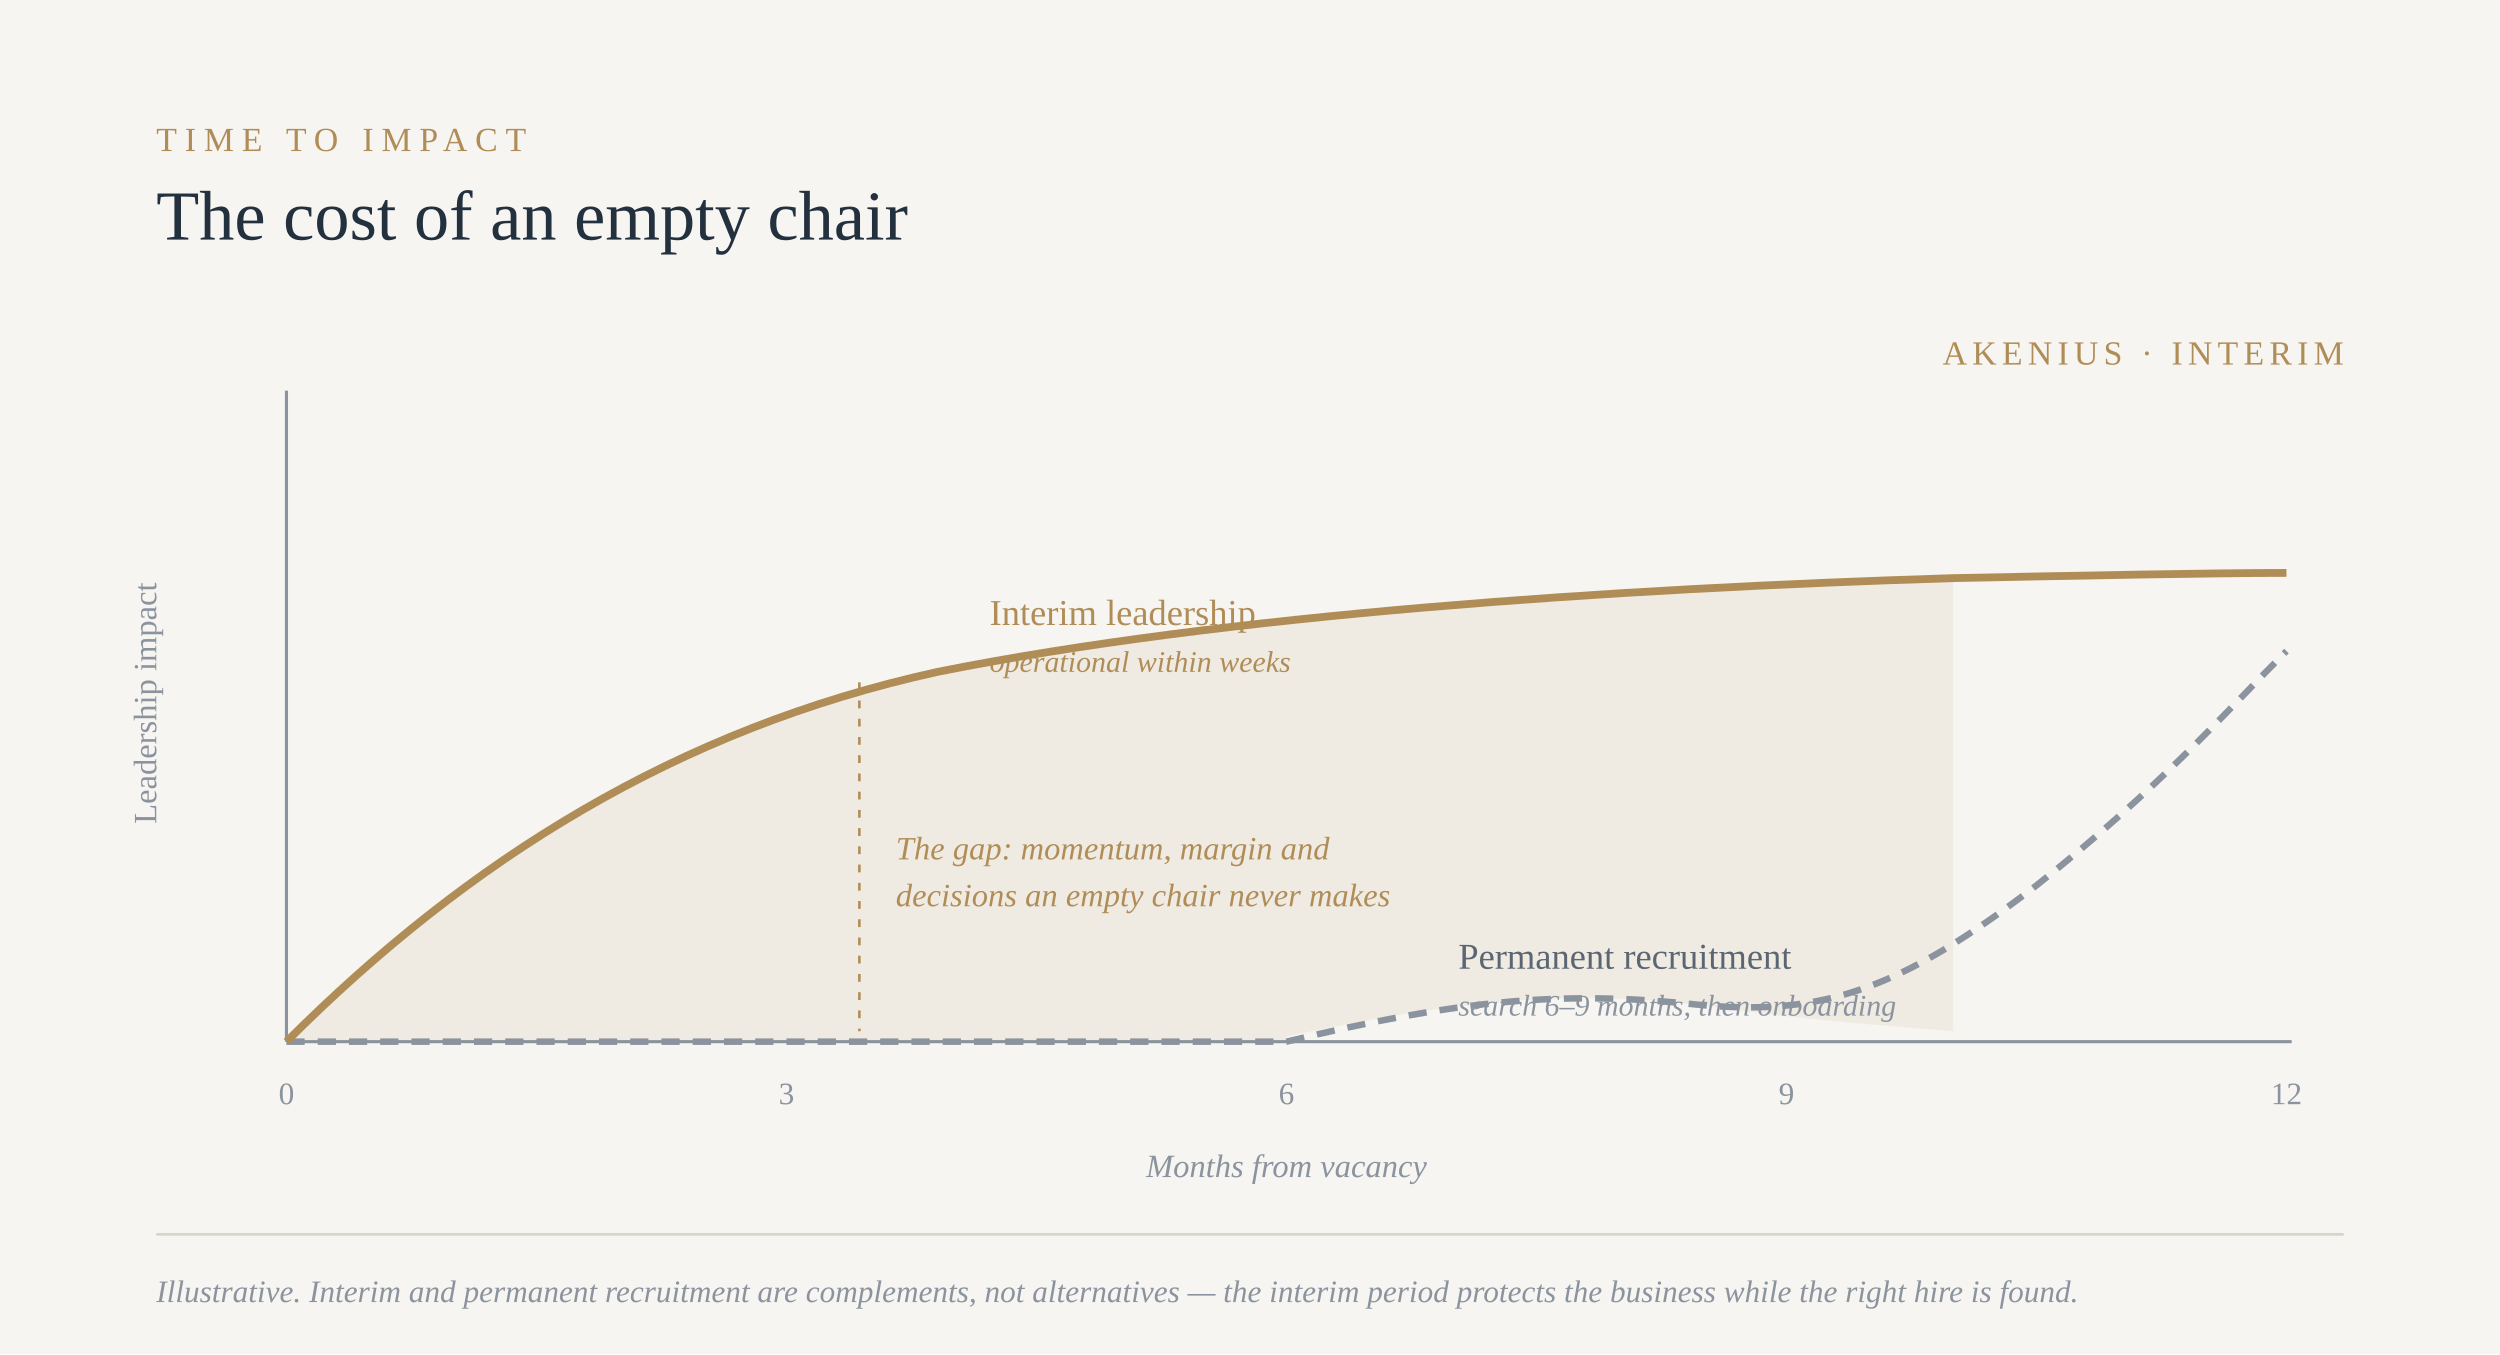
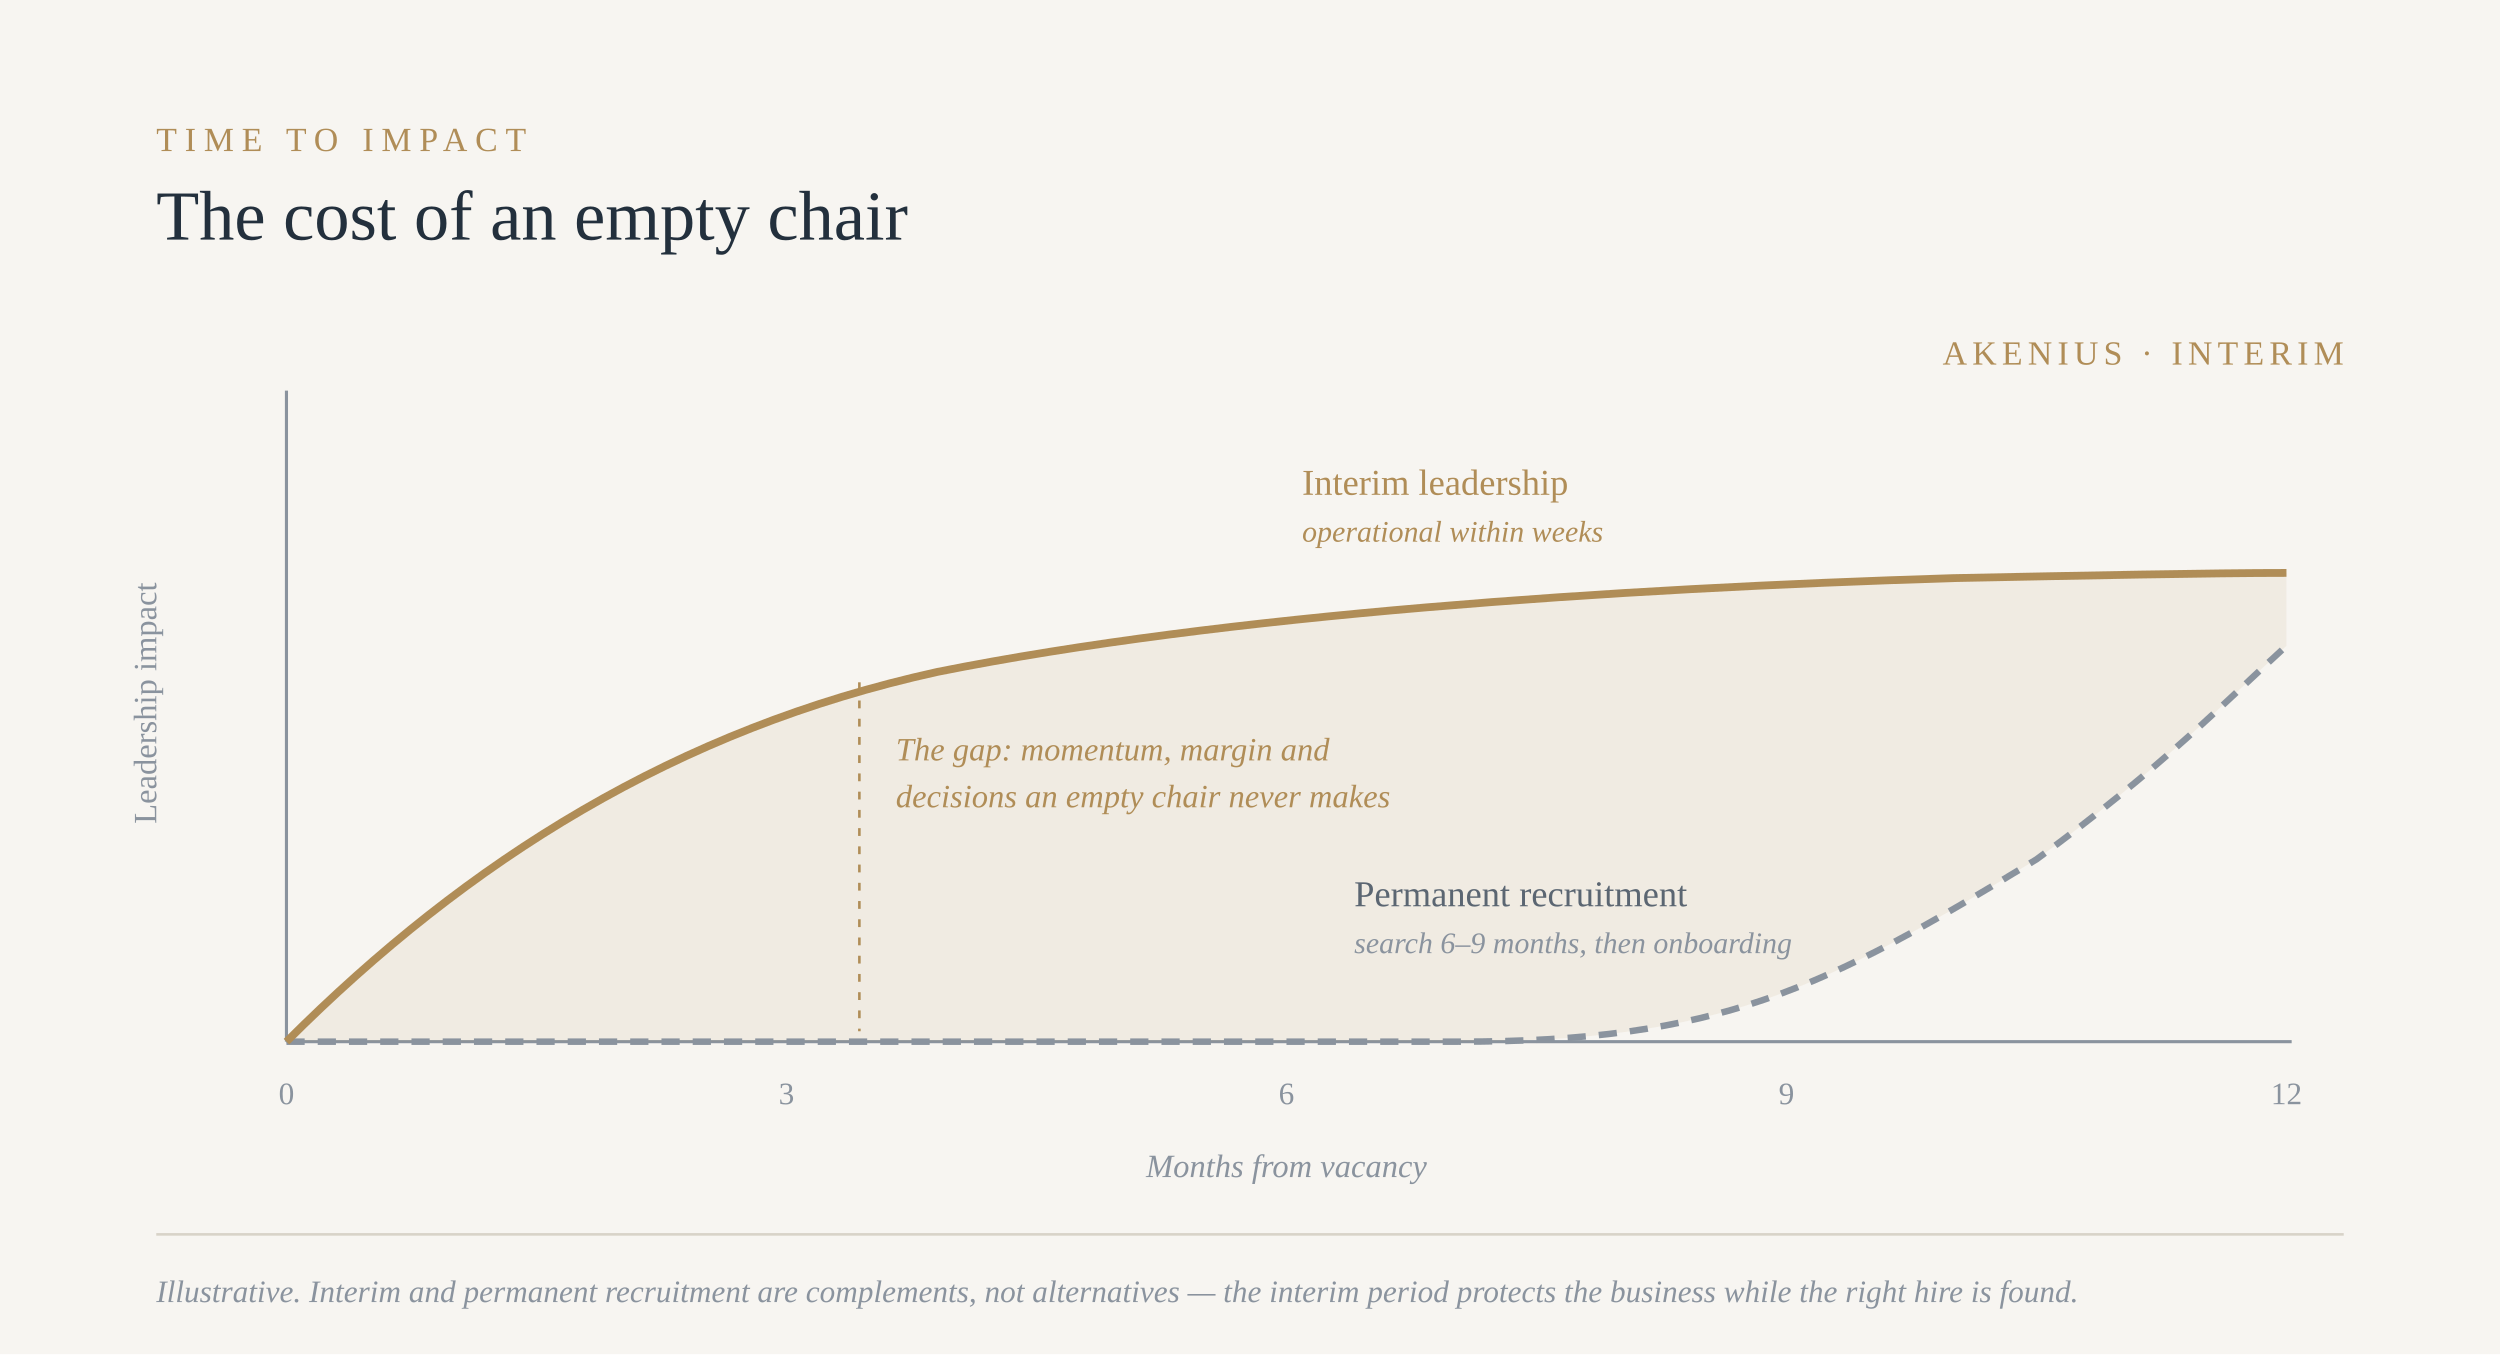
<svg xmlns="http://www.w3.org/2000/svg" viewBox="0 0 960 520" font-family="Georgia, 'Times New Roman', serif">
  <rect width="960" height="520" fill="#F7F5F1" />
  <text x="60" y="58" font-size="13" letter-spacing="3" fill="#B08D57">TIME TO IMPACT</text>
  <text x="60" y="92" font-size="27" fill="#23303D">The cost of an empty chair</text>
  <line x1="110" y1="150" x2="110" y2="400" stroke="#8A939E" stroke-width="1.2" />
  <line x1="110" y1="400" x2="880" y2="400" stroke="#8A939E" stroke-width="1.2" />
  <text x="60" y="270" font-size="12.5" fill="#8A939E" transform="rotate(-90 60 270)" text-anchor="middle">Leadership impact</text>
  <text x="110" y="424" font-size="12" fill="#8A939E" text-anchor="middle">0</text>
  <text x="302" y="424" font-size="12" fill="#8A939E" text-anchor="middle">3</text>
  <text x="494" y="424" font-size="12" fill="#8A939E" text-anchor="middle">6</text>
  <text x="686" y="424" font-size="12" fill="#8A939E" text-anchor="middle">9</text>
  <text x="878" y="424" font-size="12" fill="#8A939E" text-anchor="middle">12</text>
  <text x="494" y="452" font-size="12.5" fill="#8A939E" text-anchor="middle" font-style="italic">Months from vacancy</text>
-   <path d="M 110 400            C 180 330, 260 280, 360 258            C 470 236, 620 226, 750 222            L 750 396            C 700 392, 680 390, 654 386            C 600 380, 560 384, 494 398            L 494 400 L 110 400 Z" fill="#B08D57" opacity="0.10" />
-   <path d="M 110 400 L 494 400            C 560 384, 600 380, 654 386            C 700 390, 730 380, 782 340            C 830 302, 856 272, 878 250" fill="none" stroke="#8A939E" stroke-width="2.5" stroke-dasharray="7 5" />
+   <path d="M 110 400            C 180 330, 260 280, 360 258            C 470 236, 620 226, 750 222            C 800 221, 850 220, 878 220            L 878 248            C 856 268, 830 295, 782 330            C 700 380, 660 400, 560 400            L 110 400 Z" fill="#B08D57" opacity="0.10" />
+   <path d="M 110 400 L 560 400            C 660 400, 700 380, 782 330            C 830 295, 856 268, 878 248" fill="none" stroke="#8A939E" stroke-width="2.5" stroke-dasharray="7 5" />
  <path d="M 110 400            C 180 330, 260 280, 360 258            C 470 236, 620 226, 750 222            C 800 221, 850 220, 878 220" fill="none" stroke="#B08D57" stroke-width="3" />
-   <text x="380" y="240" font-size="14" fill="#B08D57">Interim leadership</text>
-   <text x="380" y="258" font-size="11.5" fill="#B08D57" font-style="italic">operational within weeks</text>
-   <text x="560" y="372" font-size="14" fill="#5B6672">Permanent recruitment</text>
-   <text x="560" y="390" font-size="11.5" fill="#8A939E" font-style="italic">search 6–9 months, then onboarding</text>
+   <text x="500" y="190" font-size="14" fill="#B08D57">Interim leadership</text>
+   <text x="500" y="208" font-size="11.5" fill="#B08D57" font-style="italic">operational within weeks</text>
+   <text x="520" y="348" font-size="14" fill="#5B6672">Permanent recruitment</text>
+   <text x="520" y="366" font-size="11.5" fill="#8A939E" font-style="italic">search 6–9 months, then onboarding</text>
  <line x1="330" y1="262" x2="330" y2="396" stroke="#B08D57" stroke-width="1" stroke-dasharray="3 4" />
-   <text x="344" y="330" font-size="12.5" fill="#B08D57" font-style="italic">The gap: momentum, margin and</text>
-   <text x="344" y="348" font-size="12.5" fill="#B08D57" font-style="italic">decisions an empty chair never makes</text>
+   <text x="344" y="292" font-size="12.5" fill="#B08D57" font-style="italic">The gap: momentum, margin and</text>
+   <text x="344" y="310" font-size="12.5" fill="#B08D57" font-style="italic">decisions an empty chair never makes</text>
  <line x1="60" y1="474" x2="900" y2="474" stroke="#D8D3C8" stroke-width="1" />
  <text x="60" y="500" font-size="12" fill="#8A939E" font-style="italic">Illustrative. Interim and permanent recruitment are complements, not alternatives — the interim period protects the business while the right hire is found.</text>
  <text x="900" y="140" font-size="13" fill="#B08D57" text-anchor="end" letter-spacing="2">AKENIUS · INTERIM</text>
</svg>
